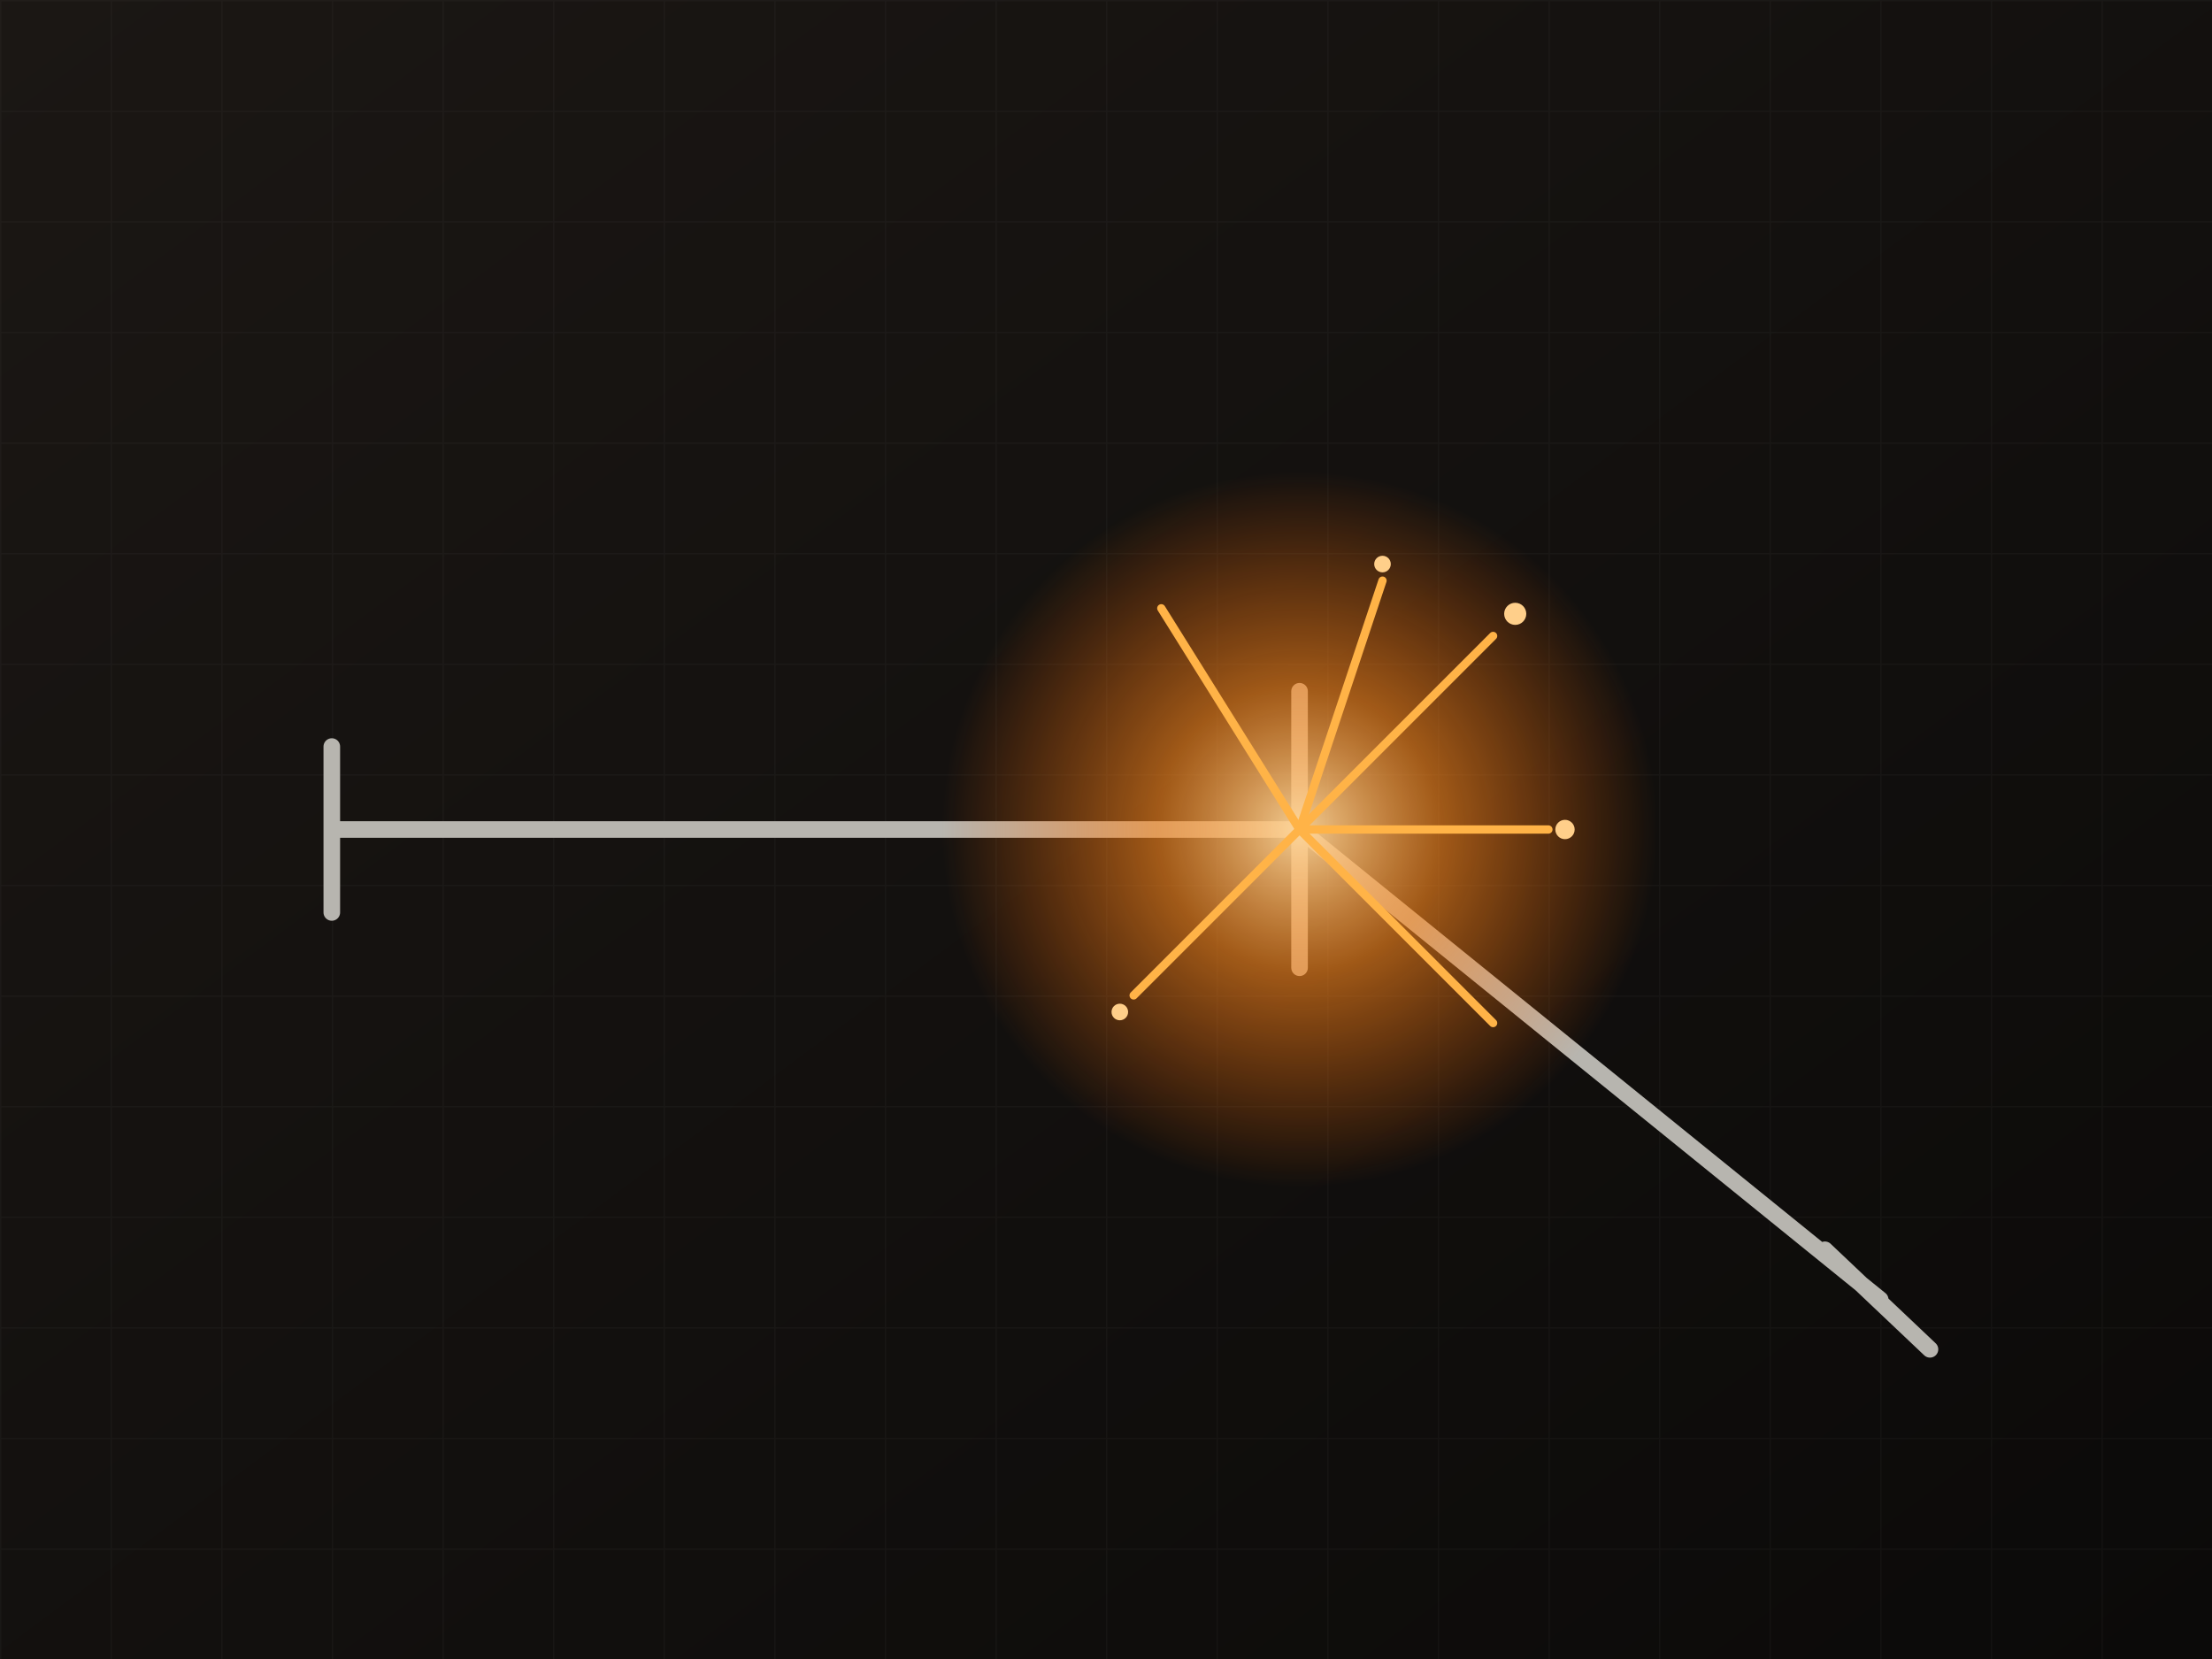
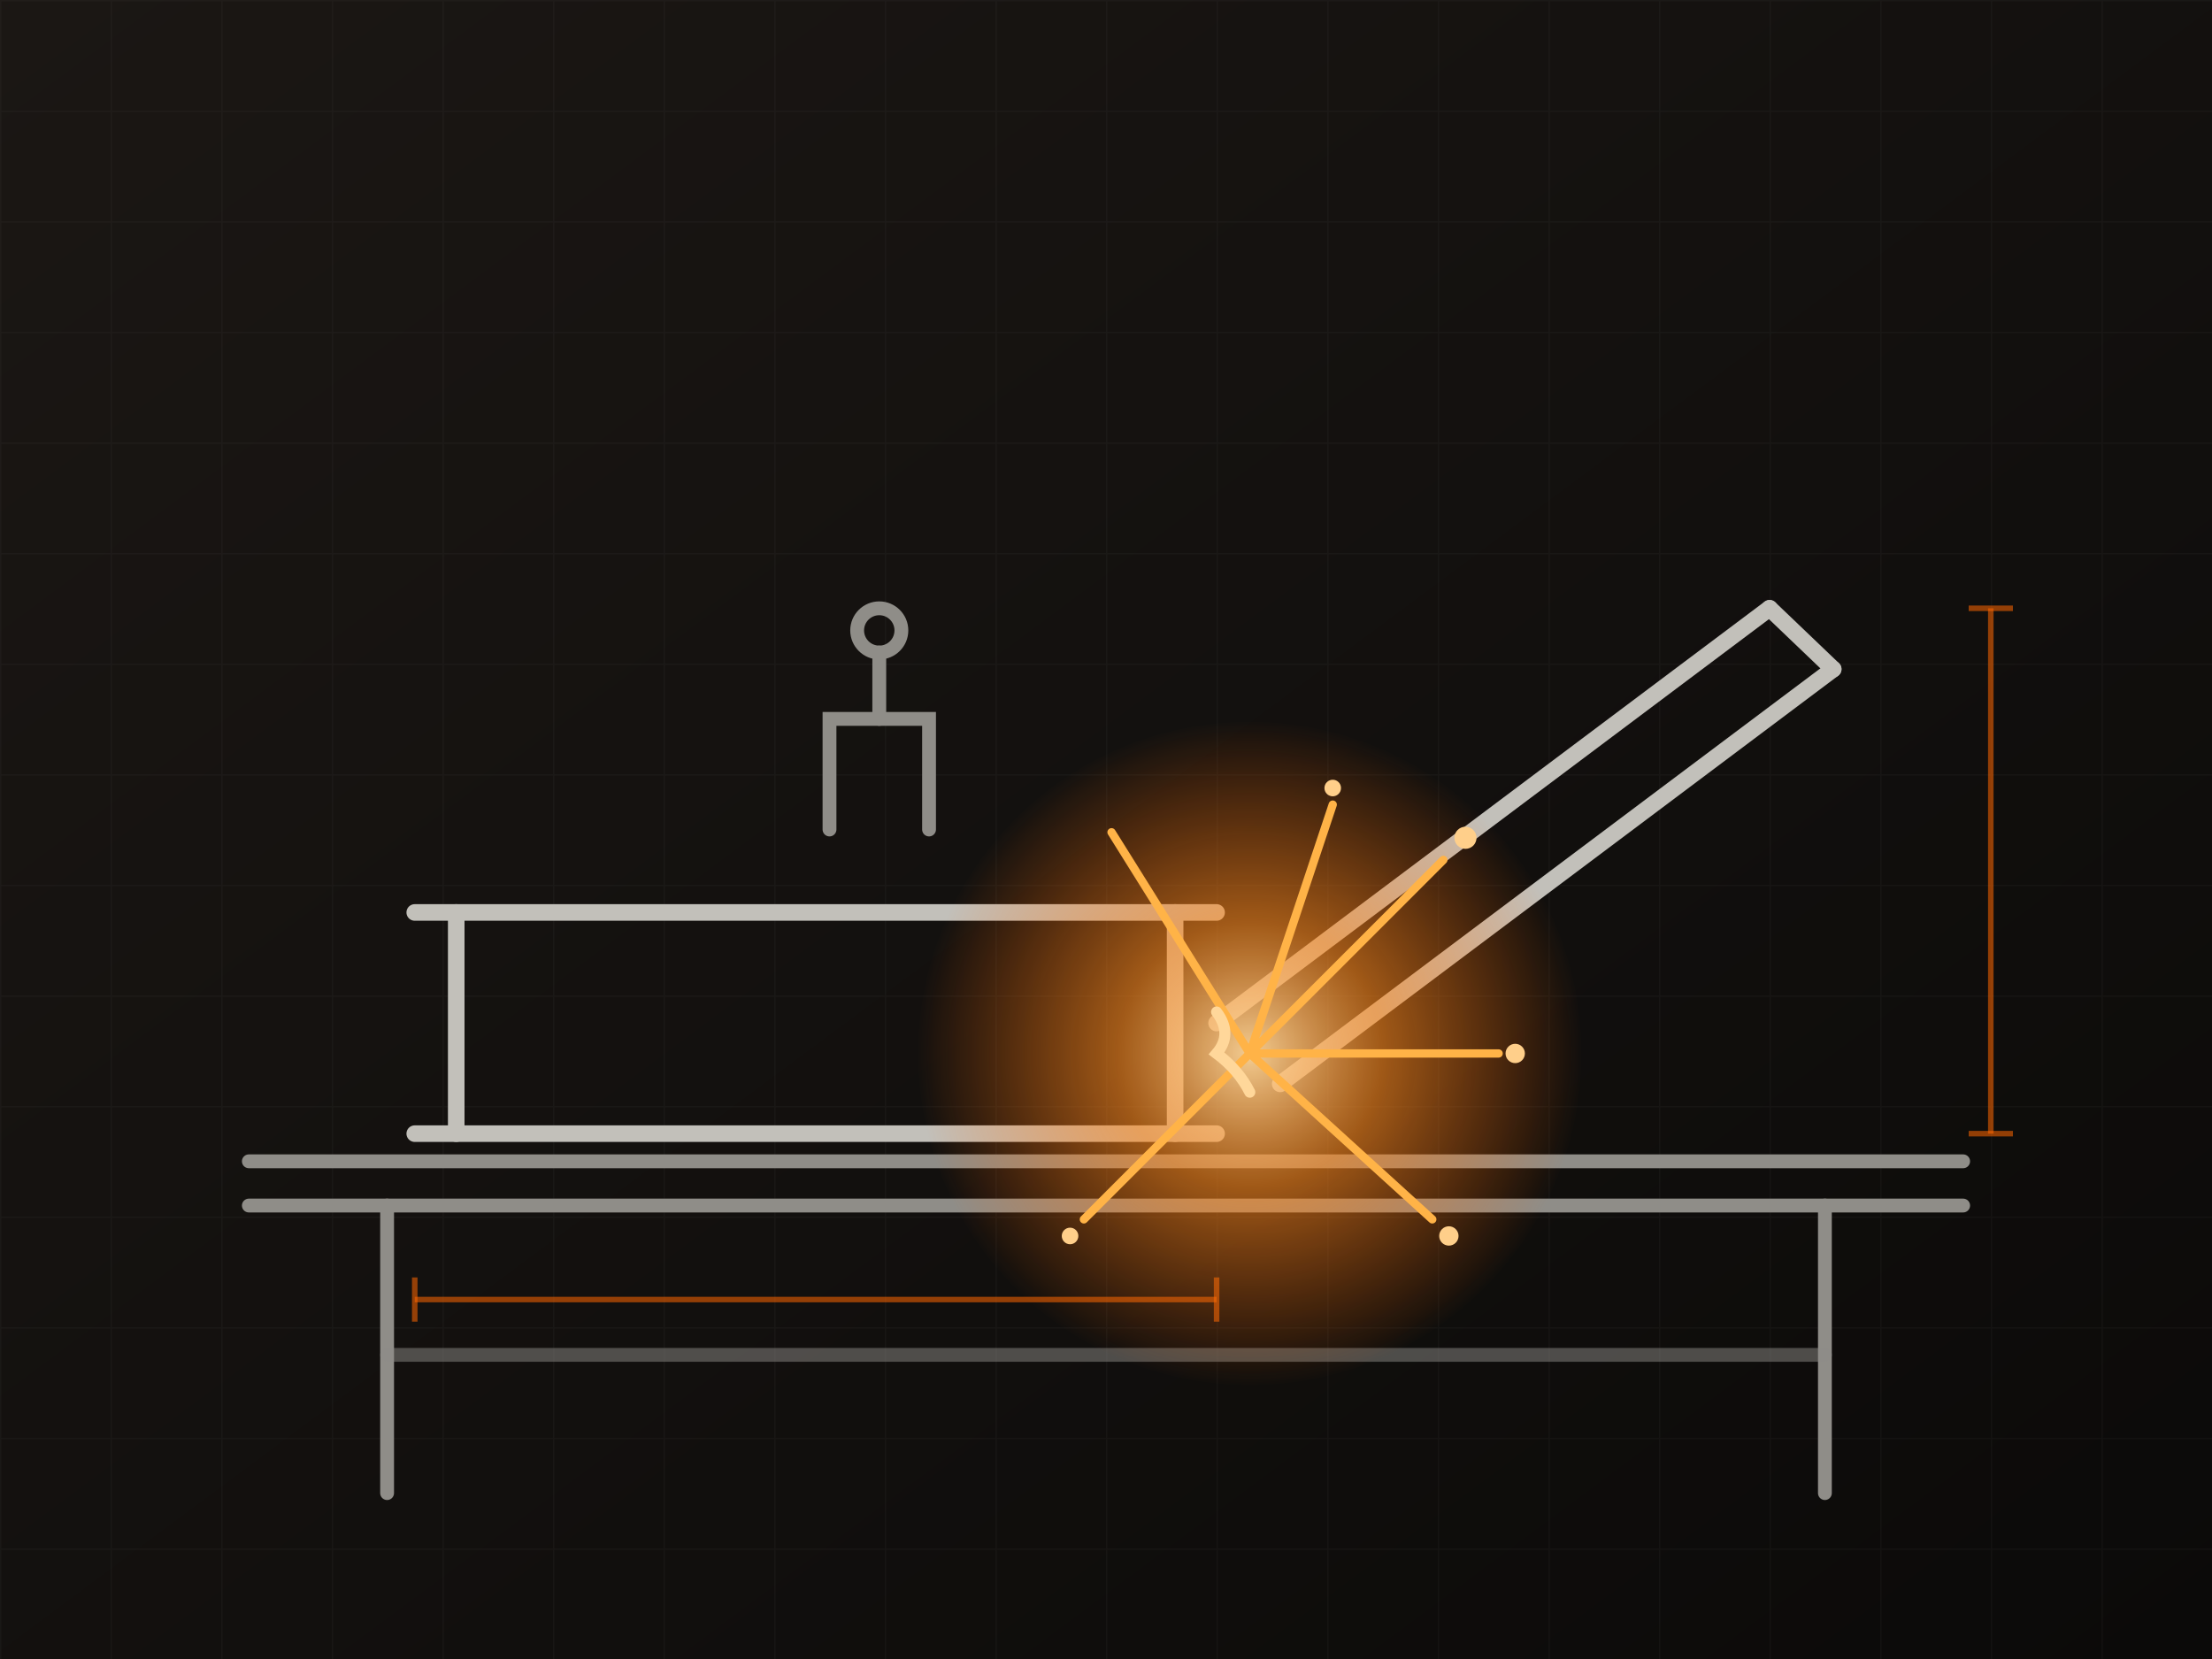
<svg xmlns="http://www.w3.org/2000/svg" viewBox="0 0 800 600" role="img" aria-label="Soldadura de estructura metálica en el taller">
  <defs>
    <linearGradient id="bg" x1="0" y1="0" x2="1" y2="1">
      <stop offset="0" stop-color="#1b1714" />
      <stop offset="1" stop-color="#0b0a09" />
    </linearGradient>
    <pattern id="grid" width="40" height="40" patternUnits="userSpaceOnUse">
      <path d="M40 0H0V40" fill="none" stroke="#ffffff" stroke-opacity="0.03" stroke-width="1" />
    </pattern>
    <radialGradient id="spark" cx="0.5" cy="0.5" r="0.5">
      <stop offset="0" stop-color="#ffd79a" stop-opacity="0.95" />
      <stop offset="0.4" stop-color="#ff8a1e" stop-opacity="0.6" />
      <stop offset="1" stop-color="#ff6700" stop-opacity="0" />
    </radialGradient>
  </defs>
  <rect width="800" height="600" fill="url(#bg)" />
  <rect width="800" height="600" fill="url(#grid)" />
-   <g fill="none" stroke="#b7b5af" stroke-width="6" stroke-linecap="round" stroke-linejoin="round">
-     <path d="M120 300 L470 300 M120 270 L120 330 M470 250 L470 350" />
-     <path d="M470 300 L680 470 M660 452 L698 488" />
+   <g stroke="#8f8d88" stroke-width="5" stroke-linecap="round" fill="none">
+     <line x1="90" y1="420" x2="710" y2="420" />
+     <line x1="90" y1="436" x2="710" y2="436" />
+     <line x1="140" y1="436" x2="140" y2="540" />
+     <line x1="660" y1="436" x2="660" y2="540" />
+     <line x1="140" y1="490" x2="660" y2="490" stroke-opacity="0.5" />
  </g>
-   <circle cx="470" cy="300" r="130" fill="url(#spark)" />
+   <g stroke="#c2c0ba" stroke-width="6" stroke-linecap="round" stroke-linejoin="round" fill="none">
+     <line x1="150" y1="330" x2="440" y2="330" />
+     <line x1="150" y1="410" x2="440" y2="410" />
+     <line x1="165" y1="330" x2="165" y2="410" />
+     <line x1="425" y1="330" x2="425" y2="410" />
+   </g>
+   <g stroke="#c2c0ba" stroke-width="6" stroke-linecap="round" fill="none">
+     <line x1="440" y1="370" x2="640" y2="220" />
+     <line x1="463" y1="392" x2="663" y2="242" />
+     <line x1="640" y1="220" x2="663" y2="242" />
+   </g>
+   <g stroke="#8f8d88" stroke-width="5" stroke-linecap="round" fill="none">
+     <path d="M300 300 L300 260 L336 260 L336 300" />
+     <line x1="318" y1="260" x2="318" y2="236" />
+     <circle cx="318" cy="228" r="8" />
+   </g>
+   <g stroke="#ff6700" stroke-width="2" stroke-opacity="0.55" fill="none">
+     <line x1="150" y1="470" x2="440" y2="470" />
+     <line x1="150" y1="462" x2="150" y2="478" />
+     <line x1="440" y1="462" x2="440" y2="478" />
+   </g>
+   <g stroke="#ff6700" stroke-width="2" stroke-opacity="0.55" fill="none">
+     <line x1="720" y1="220" x2="720" y2="410" />
+     <line x1="712" y1="220" x2="728" y2="220" />
+     <line x1="712" y1="410" x2="728" y2="410" />
+   </g>
+   <circle cx="452" cy="381" r="120" fill="url(#spark)" />
  <g stroke="#ffb347" stroke-width="3" stroke-linecap="round">
-     <line x1="470" y1="300" x2="540" y2="230" />
-     <line x1="470" y1="300" x2="560" y2="300" />
-     <line x1="470" y1="300" x2="540" y2="370" />
-     <line x1="470" y1="300" x2="500" y2="210" />
-     <line x1="470" y1="300" x2="420" y2="220" />
-     <line x1="470" y1="300" x2="410" y2="360" />
+     <line x1="452" y1="381" x2="522" y2="311" />
+     <line x1="452" y1="381" x2="542" y2="381" />
+     <line x1="452" y1="381" x2="518" y2="441" />
+     <line x1="452" y1="381" x2="482" y2="291" />
+     <line x1="452" y1="381" x2="402" y2="301" />
+     <line x1="452" y1="381" x2="392" y2="441" />
  </g>
  <g fill="#ffcf8a">
-     <circle cx="548" cy="222" r="4" />
-     <circle cx="566" cy="300" r="3.5" />
-     <circle cx="500" cy="204" r="3" />
-     <circle cx="405" cy="366" r="3" />
+     <circle cx="530" cy="303" r="4" />
+     <circle cx="548" cy="381" r="3.5" />
+     <circle cx="482" cy="285" r="3" />
+     <circle cx="387" cy="447" r="3" />
+     <circle cx="524" cy="447" r="3.5" />
  </g>
+   <path d="M440 366 q6 8 0 15 q8 6 12 14" stroke="#ffd79a" stroke-width="4" stroke-linecap="round" fill="none" />
</svg>
